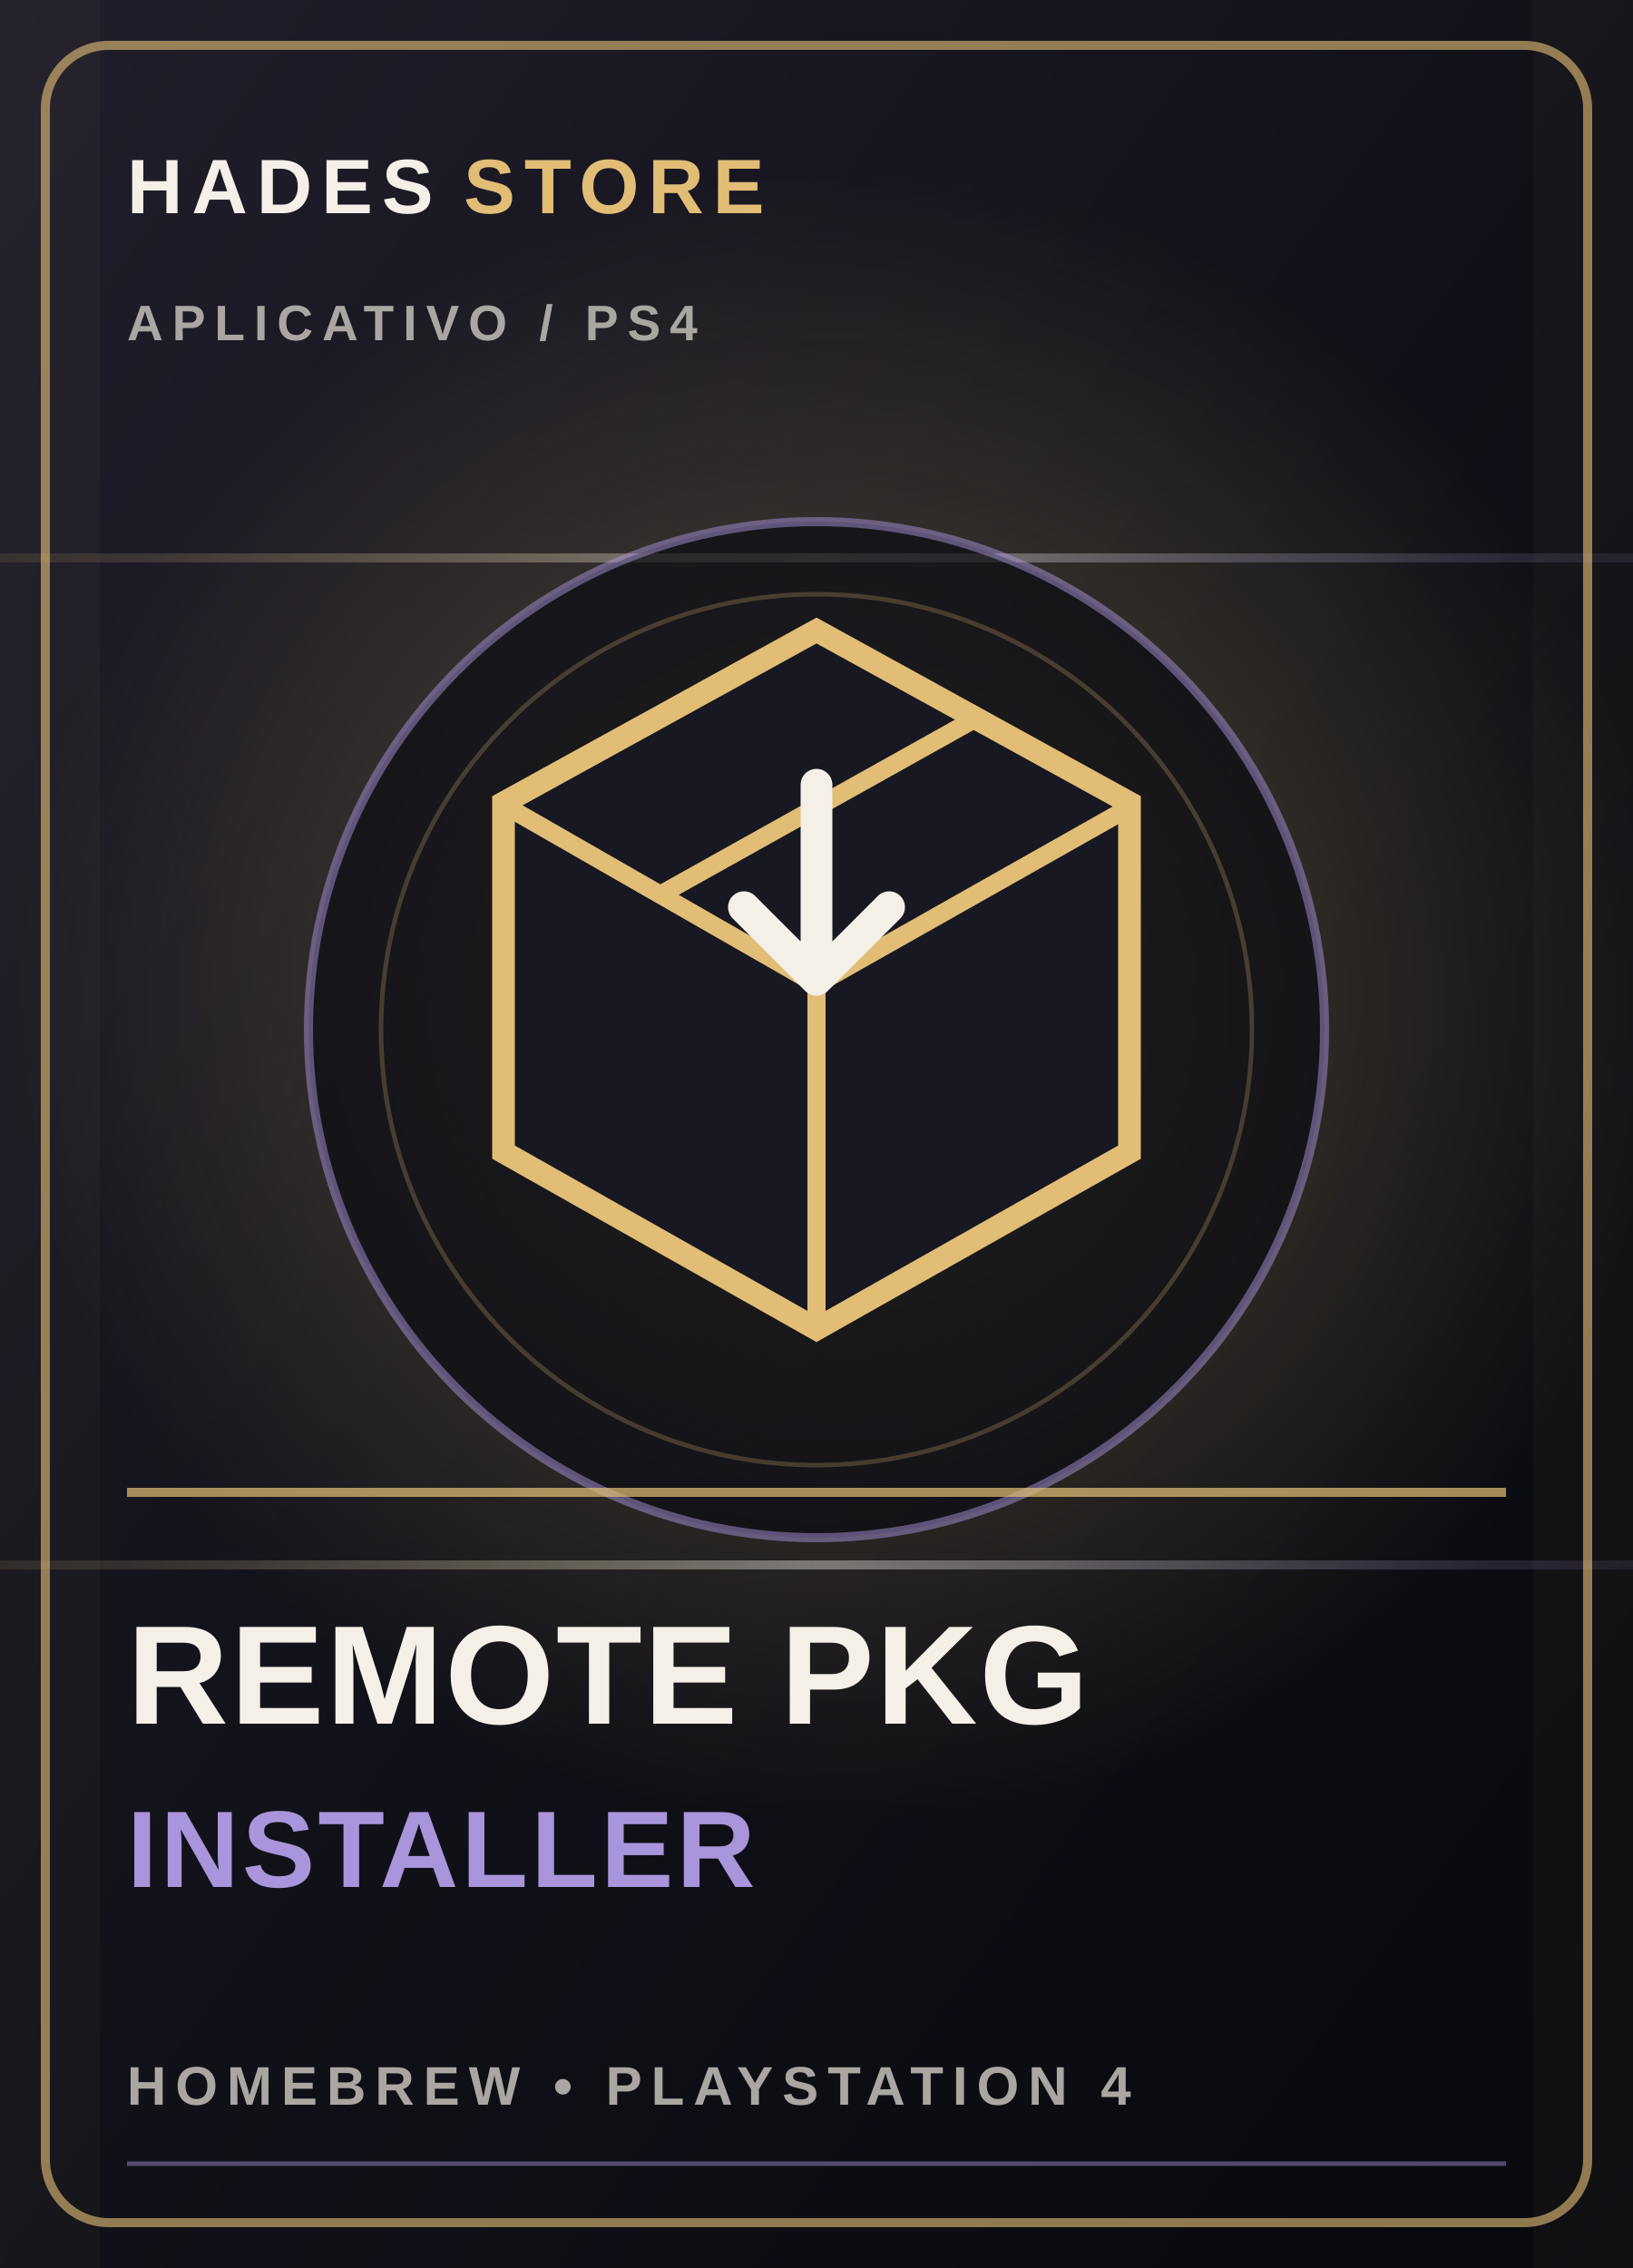
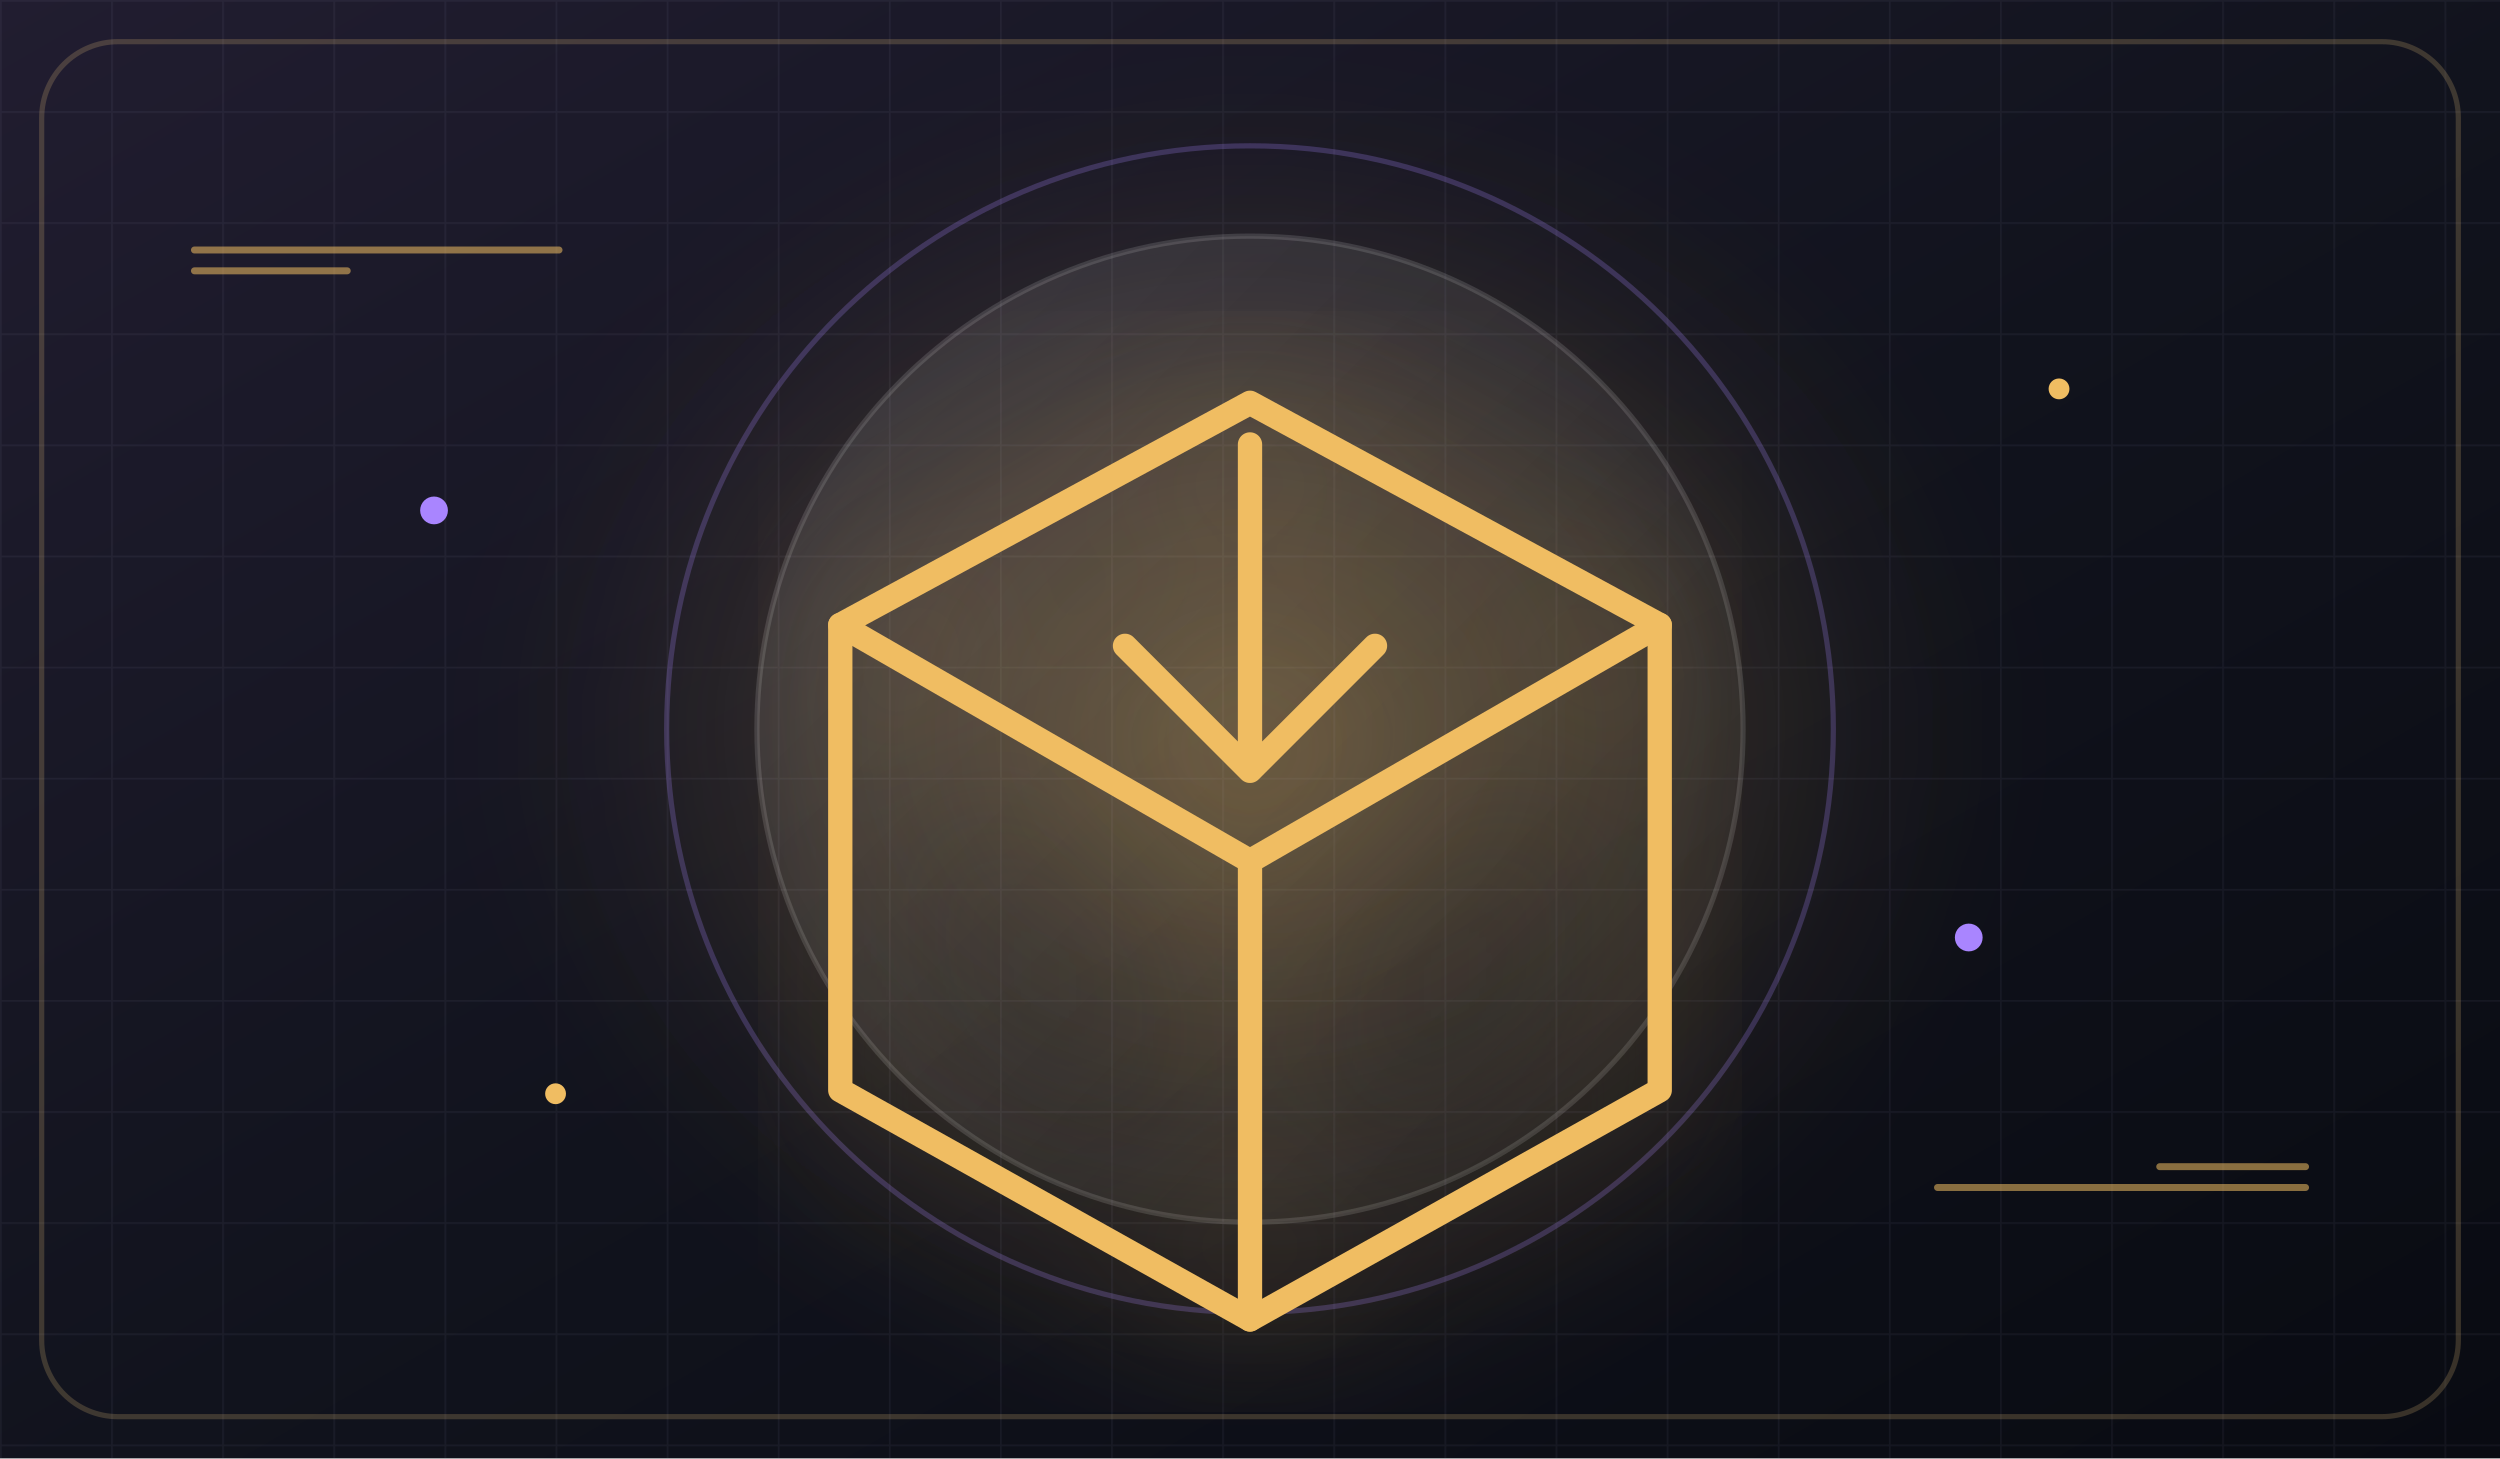
- <svg xmlns="http://www.w3.org/2000/svg" viewBox="0 0 360 500" role="img" aria-labelledby="title desc">
+ <svg xmlns="http://www.w3.org/2000/svg" viewBox="0 0 720 420" role="img" aria-label="Ilustração estilizada HADES Store">
  <defs>
-     <linearGradient id="bg-cover-0" x1="0" y1="0" x2="1" y2="1">
-       <stop stop-color="#211e2b" />
-       <stop offset=".52" stop-color="#101118" />
-       <stop offset="1" stop-color="#08090e" />
+     <linearGradient id="bg" x1="0" y1="0" x2="1" y2="1">
+       <stop stop-color="#211d30" />
+       <stop offset=".52" stop-color="#11131d" />
+       <stop offset="1" stop-color="#090b12" />
    </linearGradient>
-     <radialGradient id="glow-cover-0">
-       <stop stop-color="#e2bd76" stop-opacity=".34" />
-       <stop offset="1" stop-color="#e2bd76" stop-opacity="0" />
+     <radialGradient id="glow">
+       <stop stop-color="#f0bd62" stop-opacity=".32" />
+       <stop offset="1" stop-color="#f0bd62" stop-opacity="0" />
    </radialGradient>
-     <linearGradient id="foil-cover-0" x1="0" y1="0" x2="1" y2="0">
-       <stop stop-color="#e2bd76" stop-opacity=".1" />
-       <stop offset=".5" stop-color="#f4f0e8" stop-opacity=".42" />
-       <stop offset="1" stop-color="#a995db" stop-opacity=".1" />
+     <linearGradient id="glass" x1="0" y1="0" x2="1" y2="1">
+       <stop stop-color="#fff" stop-opacity=".1" />
+       <stop offset="1" stop-color="#fff" stop-opacity=".015" />
    </linearGradient>
+     <pattern id="grid" width="32" height="32" patternUnits="userSpaceOnUse">
+       <path d="M32 0H0v32" fill="none" stroke="#d9d5ec" stroke-opacity=".055" stroke-width="1" />
+     </pattern>
+     <filter id="soft">
+       <feGaussianBlur stdDeviation="24" />
+     </filter>
  </defs>
-   <rect width="360" height="500" fill="url(#bg-cover-0)" />
-   <circle cx="185" cy="220" r="183" fill="url(#glow-cover-0)" />
-   <path d="M0 123h360M0 345h360" stroke="url(#foil-cover-0)" stroke-width="2" />
-   <path d="M0 0h22v500H0zm338 0h22v500h-22z" fill="#e2bd76" opacity=".035" />
-   <rect x="10" y="10" width="340" height="480" rx="14" fill="none" stroke="#e2bd76" stroke-opacity=".62" stroke-width="2" />
-   <text x="28" y="47" fill="#f4f0e8" font-family="Arial,sans-serif" font-size="17" font-weight="800" letter-spacing="2">HADES <tspan fill="#e2bd76">STORE</tspan>
-   </text>
-   <text x="28" y="75" fill="#aaa6a1" font-family="Arial,sans-serif" font-size="11" font-weight="700" letter-spacing="2">APLICATIVO  /  PS4</text>
-   <circle cx="180" cy="227" r="112" fill="#0c0d14" fill-opacity=".72" stroke="#a995db" stroke-opacity=".5" stroke-width="2" />
-   <circle cx="180" cy="227" r="96" fill="none" stroke="#e2bd76" stroke-opacity=".24" stroke-width="1" />
-   <g color="#e2bd76">
-     <path d="M111 177 180 139l69 38v77l-69 39-69-39z" fill="#171821" stroke="currentColor" stroke-width="5" />
-     <path d="m112 178 68 39 69-39M180 217v76m-34-96 68-38" fill="none" stroke="currentColor" stroke-width="4" />
-     <path d="M180 173v43m-16-16 16 16 16-16" fill="none" stroke="#f4f0e8" stroke-width="7" stroke-linecap="round" stroke-linejoin="round" />
+   <rect width="720" height="420" fill="url(#bg)" />
+   <rect width="720" height="420" fill="url(#grid)" />
+   <ellipse cx="360" cy="210" rx="205" ry="175" fill="url(#glow)" filter="url(#soft)" />
+   <circle cx="360" cy="210" r="168" fill="none" stroke="#a985ff" stroke-opacity=".24" stroke-width="1.5" />
+   <circle cx="360" cy="210" r="142" fill="url(#glass)" stroke="#fff" stroke-opacity=".13" stroke-width="1.5" />
+   <path d="M56 72h105M56 78h44M558 342h106M622 336h42" stroke="#f0bd62" stroke-opacity=".55" stroke-width="2" stroke-linecap="round" />
+   <g fill="none" stroke="#f0bd62" stroke-width="12" stroke-linecap="round" stroke-linejoin="round" filter="url(#soft)" opacity=".25">
+     <path d="M360 116 478 180v134l-118 66-118-66V180z" />
+     <path d="m242 180 118 68 118-68M360 248v132M360 128v94m-36-36 36 36 36-36" />
  </g>
-   <path d="M28 329h304" stroke="#e2bd76" stroke-opacity=".72" stroke-width="2" />
-   <text x="28" y="380" fill="#f4f0e8" font-family="Arial,sans-serif" font-size="31" font-weight="900" letter-spacing=".4">REMOTE PKG</text>
-   <text x="28" y="416" fill="#a995db" font-family="Arial,sans-serif" font-size="24" font-weight="800" letter-spacing=".7">INSTALLER</text>
-   <text x="28" y="464" fill="#aaa6a1" font-family="Arial,sans-serif" font-size="12" font-weight="700" letter-spacing="2">HOMEBREW  •  PLAYSTATION 4</text>
-   <path d="M28 477h304" stroke="#a995db" stroke-opacity=".45" />
+   <g fill="none" stroke="#f0bd62" stroke-width="7" stroke-linecap="round" stroke-linejoin="round">
+     <path d="M360 116 478 180v134l-118 66-118-66V180z" />
+     <path d="m242 180 118 68 118-68M360 248v132M360 128v94m-36-36 36 36 36-36" />
+   </g>
+   <circle cx="125" cy="147" r="4" fill="#a985ff" />
+   <circle cx="593" cy="112" r="3" fill="#f0bd62" />
+   <circle cx="567" cy="270" r="4" fill="#a985ff" />
+   <circle cx="160" cy="315" r="3" fill="#f0bd62" />
+   <rect x="12" y="12" width="696" height="396" rx="22" fill="none" stroke="#e2bd76" stroke-opacity=".22" stroke-width="1.5" />
</svg>
